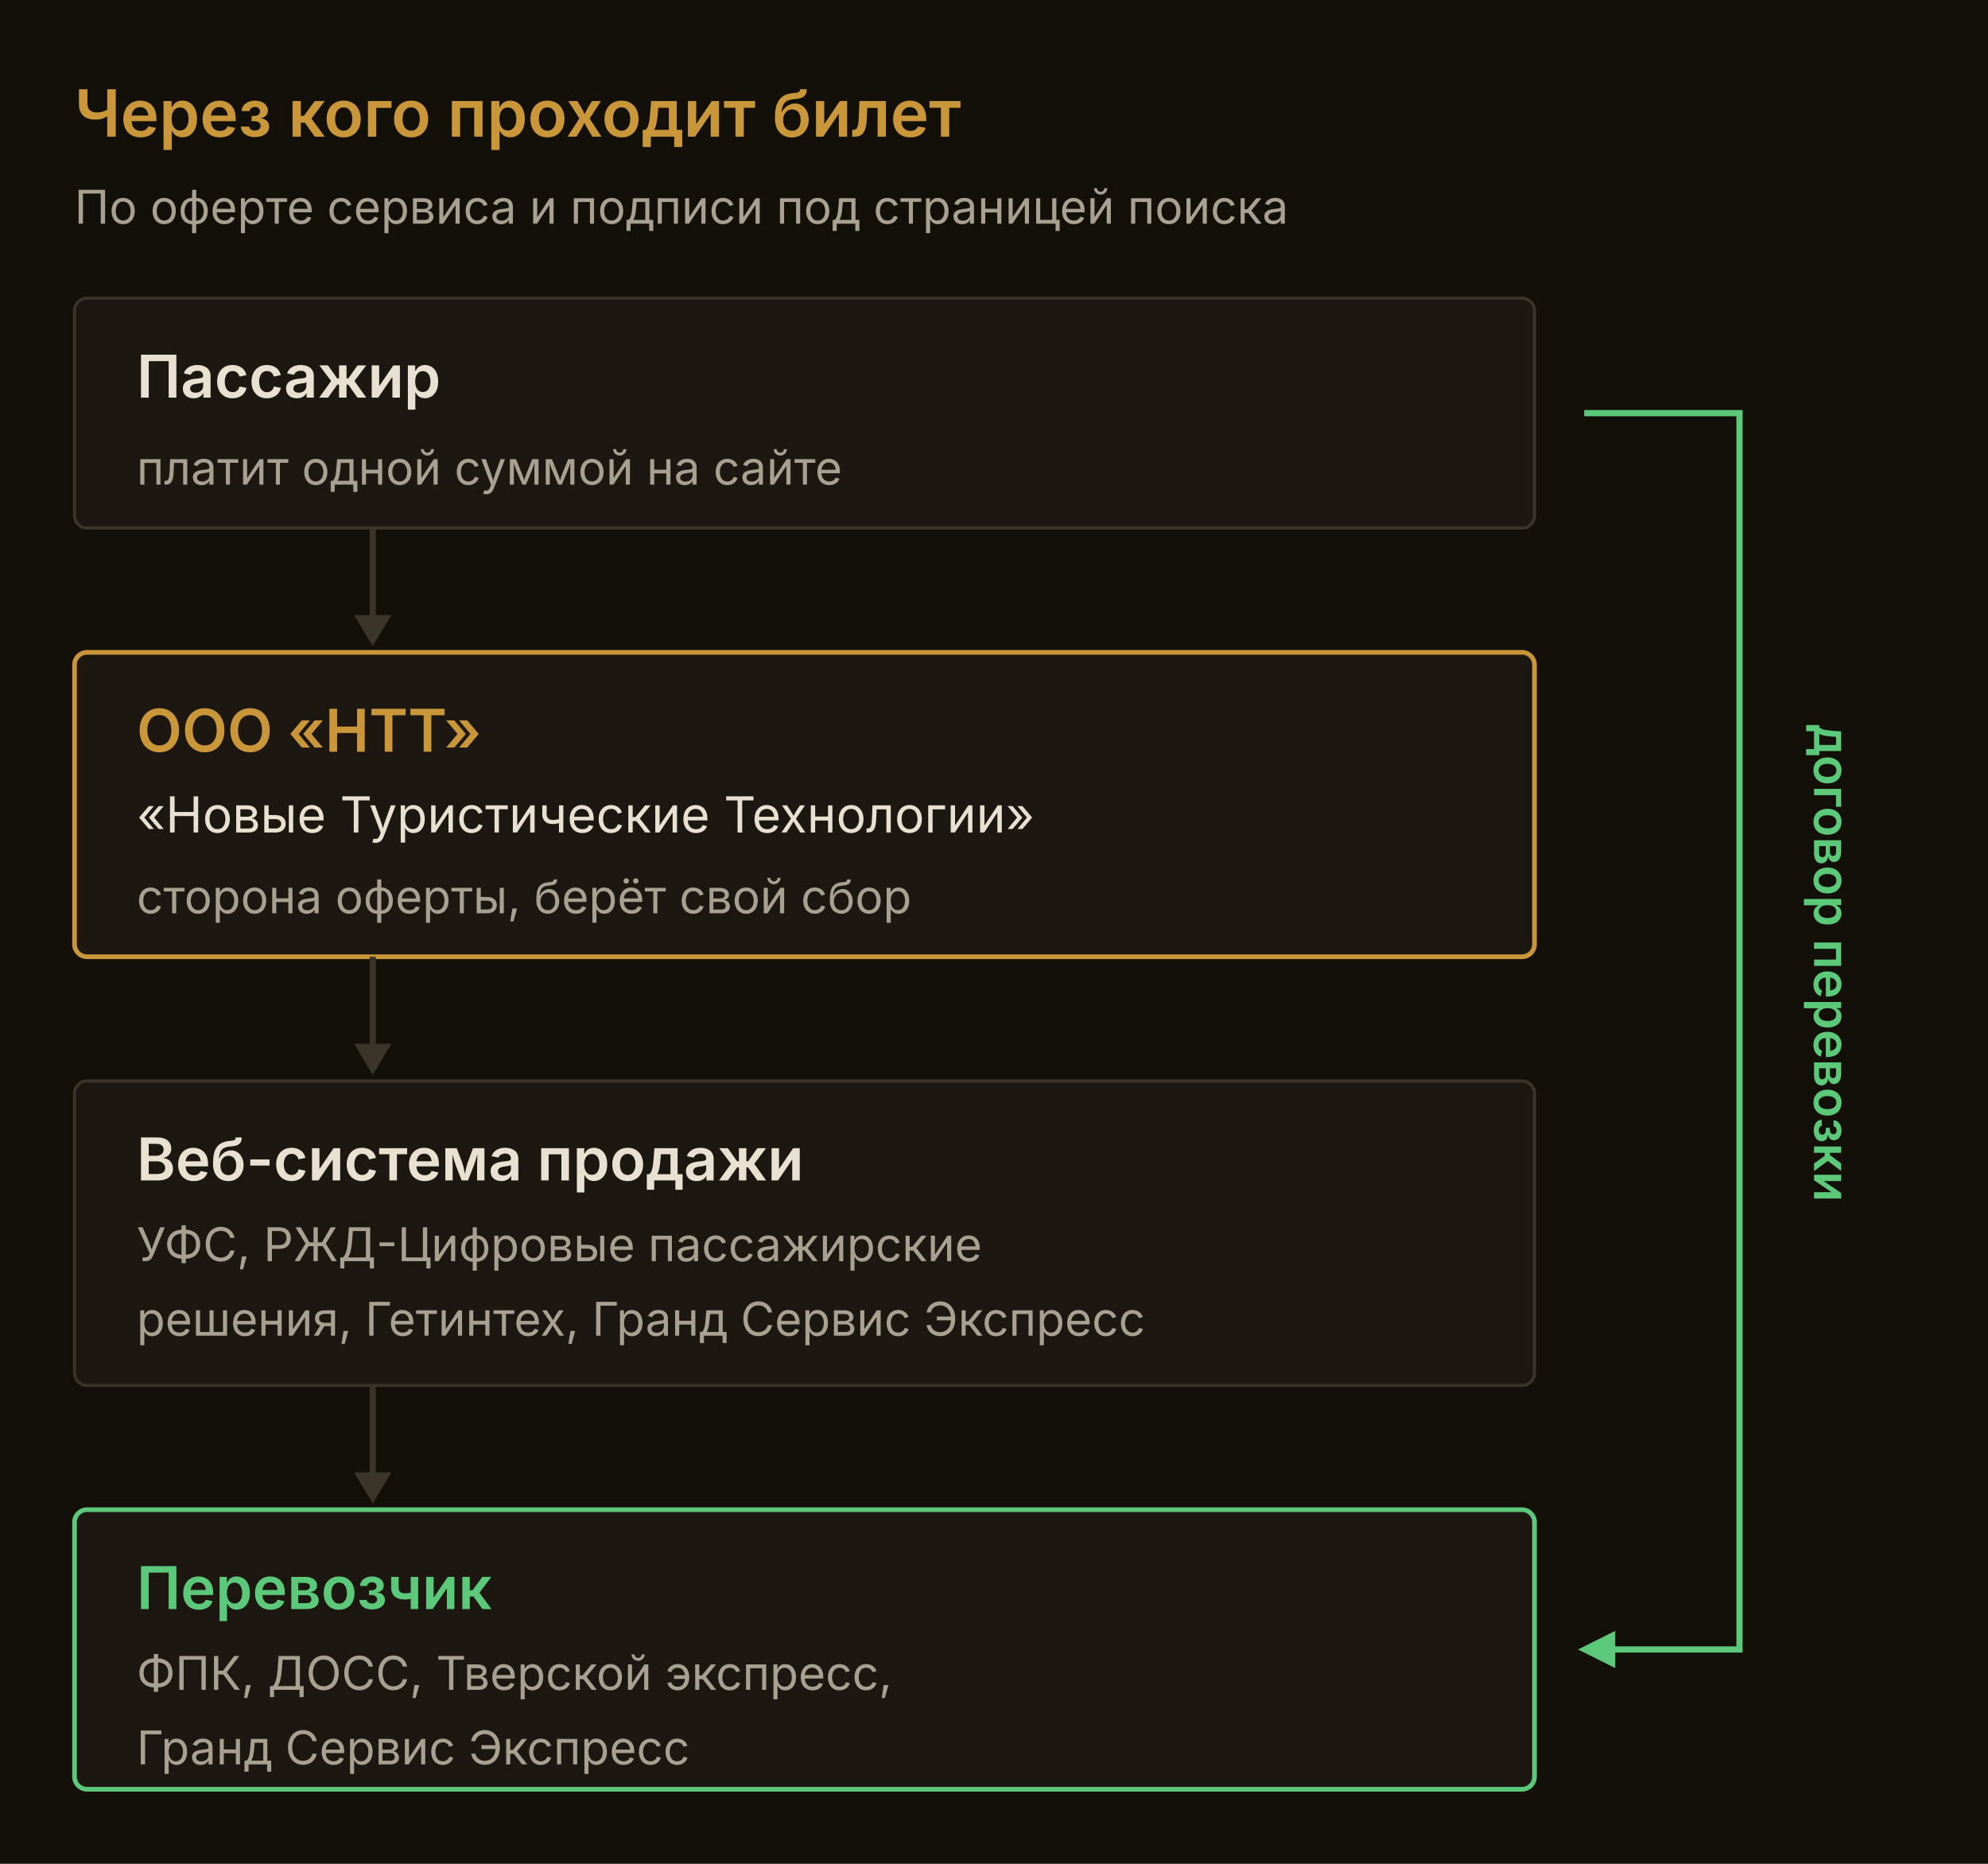
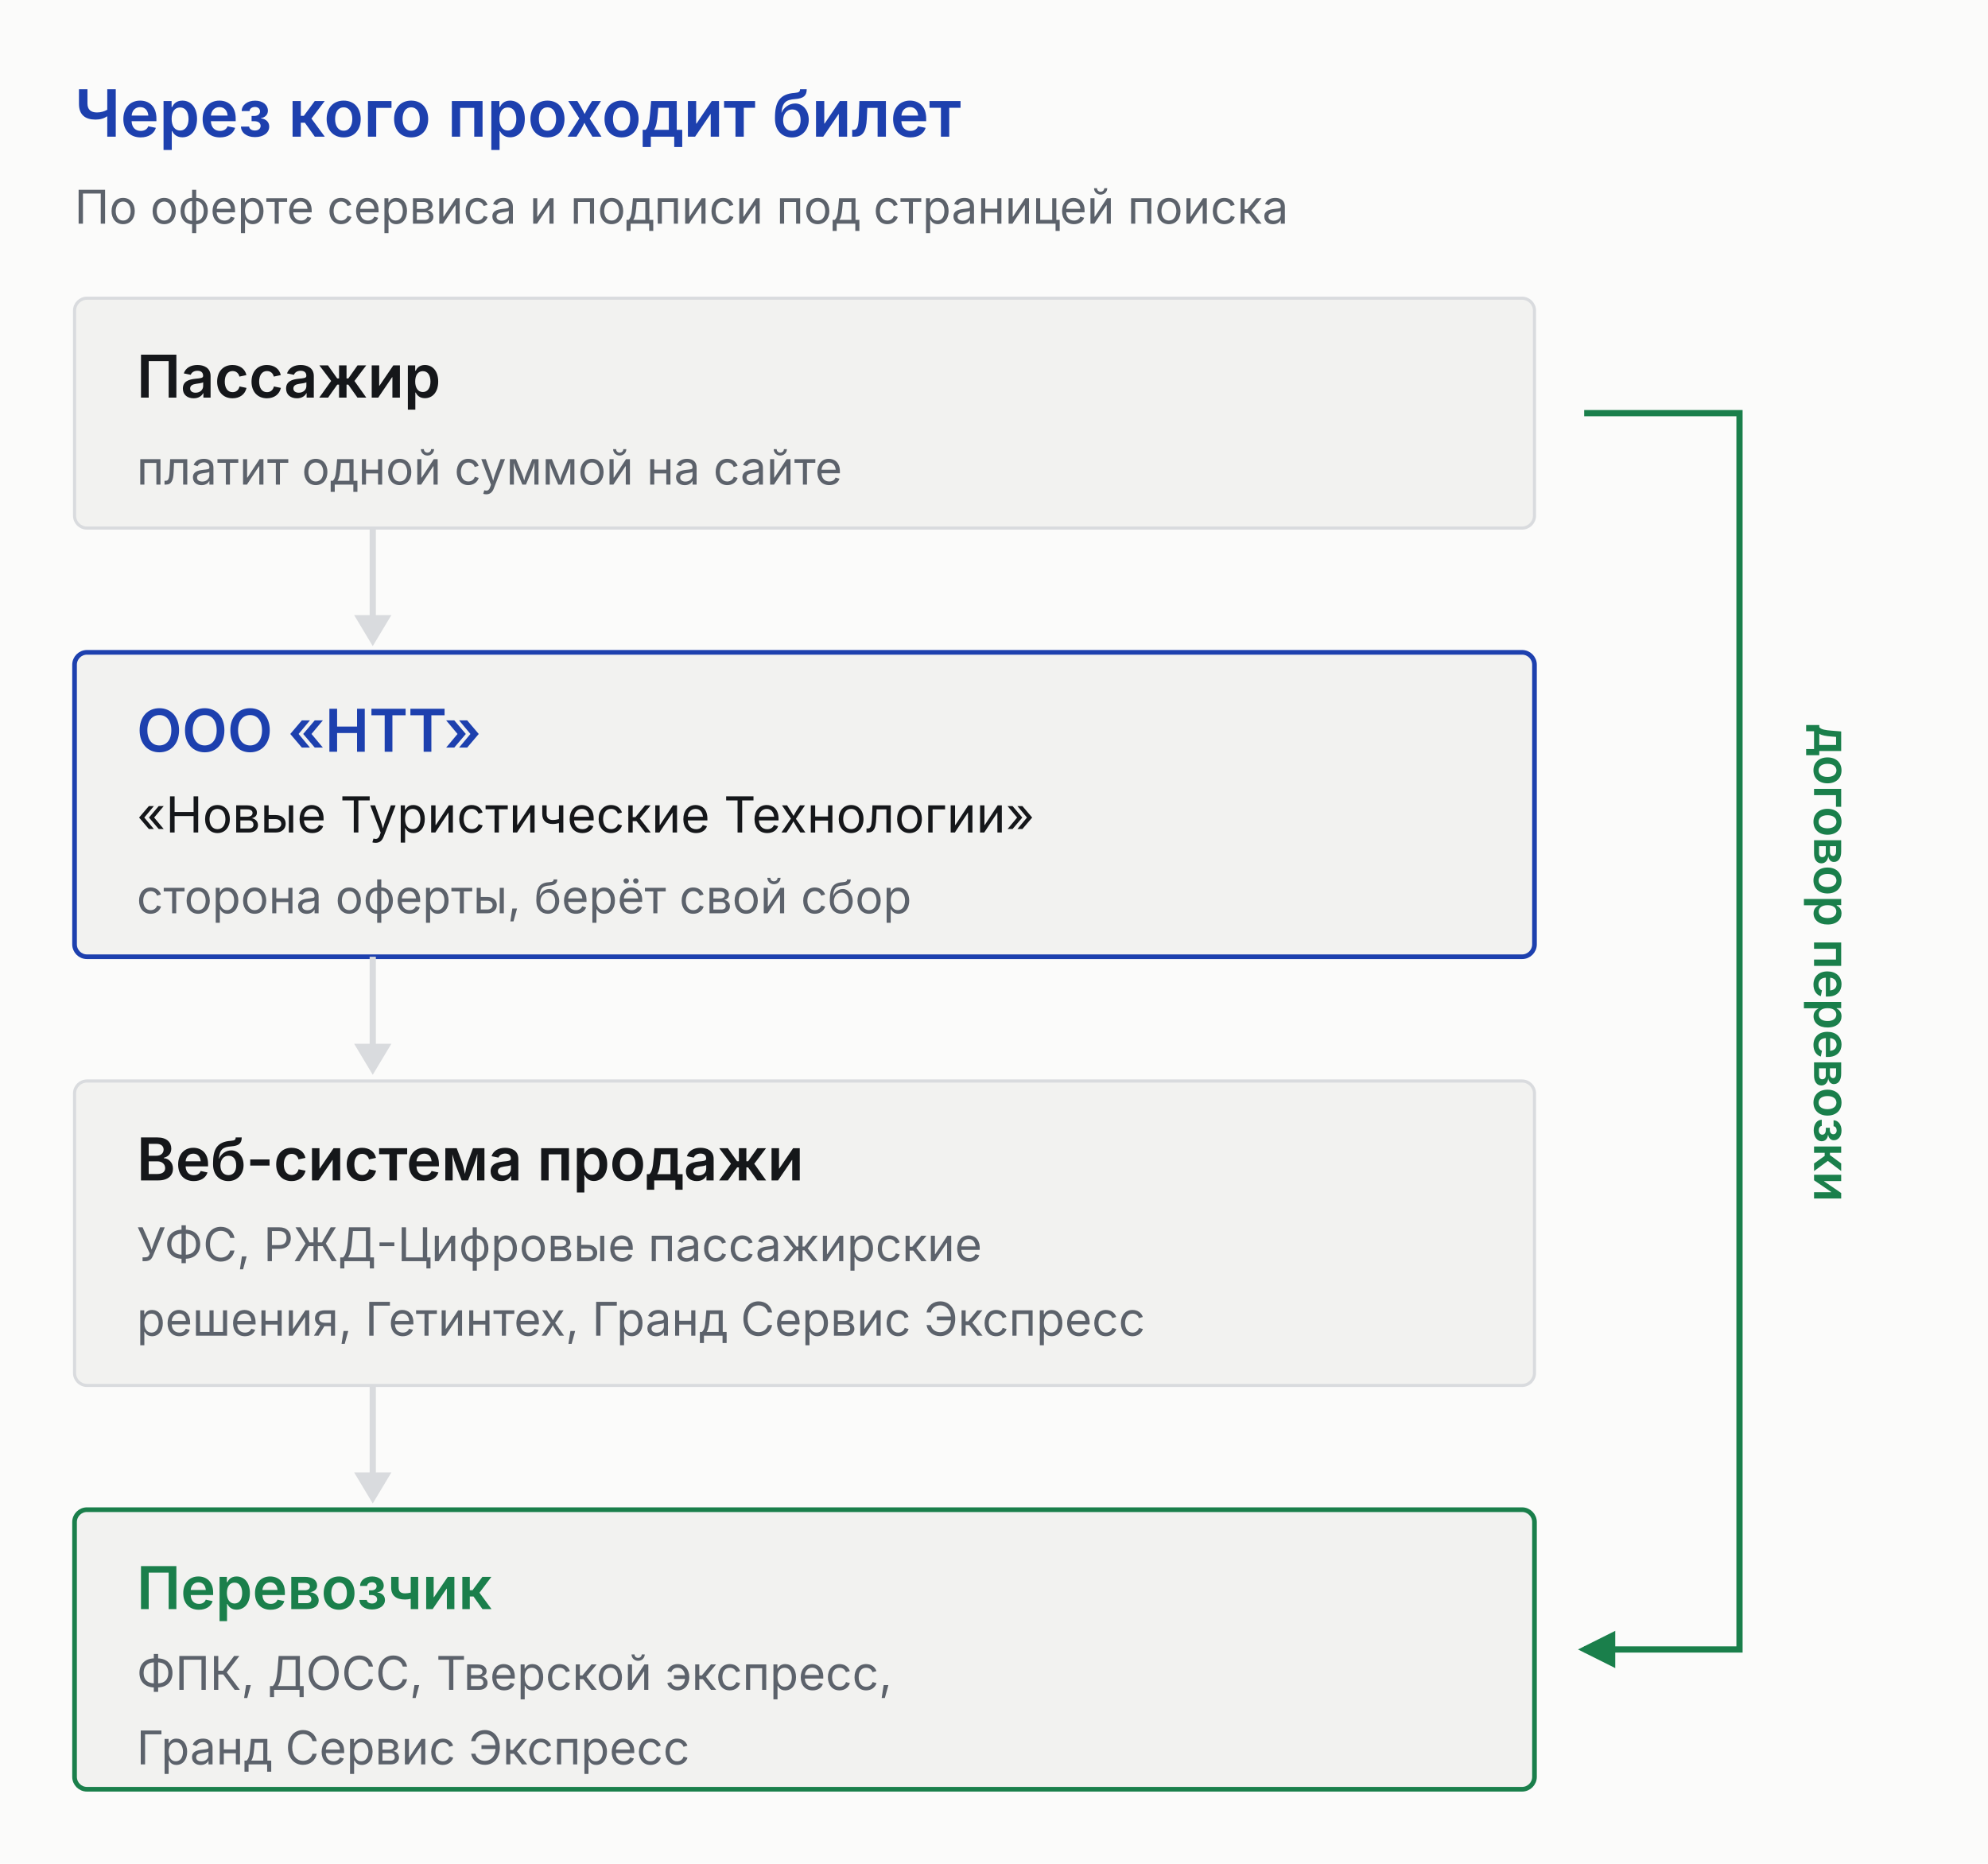
<svg xmlns="http://www.w3.org/2000/svg" viewBox="0 0 640 600" width="640" height="600" font-family="system-ui,-apple-system,sans-serif">
-   <rect width="640" height="600" fill="#131009" />
-   <text x="24" y="44" fill="#c9973a" font-size="21" font-weight="600">Через кого проходит билет</text>
-   <text x="24" y="72" fill="#a8a090" font-size="15">По оферте сервиса и подписи под страницей поиска</text>
-   <rect x="24" y="96" width="470" height="74" rx="4" fill="#1c1710" stroke="#3a3429" />
-   <text x="44" y="128" fill="#e8e0d0" font-size="19" font-weight="600">Пассажир</text>
-   <text x="44" y="156" fill="#a8a090" font-size="15">платит одной суммой на сайте</text>
-   <line x1="120" y1="170" x2="120" y2="204" stroke="#3a3429" stroke-width="2" />
-   <path d="M114 198 L120 208 L126 198 Z" fill="#3a3429" />
-   <rect x="24" y="210" width="470" height="98" rx="4" fill="#1c1710" stroke="#c9973a" stroke-width="1.5" />
-   <text x="44" y="242" fill="#c9973a" font-size="19" font-weight="600">ООО «НТТ»</text>
-   <text x="44" y="268" fill="#e8e0d0" font-size="16">«Новые Туристические Технологии»</text>
-   <text x="44" y="294" fill="#a8a090" font-size="15">сторона оферты, берёт свой сбор</text>
-   <line x1="120" y1="308" x2="120" y2="342" stroke="#3a3429" stroke-width="2" />
-   <path d="M114 336 L120 346 L126 336 Z" fill="#3a3429" />
-   <rect x="24" y="348" width="470" height="98" rx="4" fill="#1c1710" stroke="#3a3429" />
-   <text x="44" y="380" fill="#e8e0d0" font-size="19" font-weight="600">Веб-система продажи</text>
-   <text x="44" y="406" fill="#a8a090" font-size="15">УФС, РЖД-Цифровые пассажирские</text>
-   <text x="44" y="430" fill="#a8a090" font-size="15">решения, Гетинтех, Гранд Сервис Экспресс</text>
-   <line x1="120" y1="446" x2="120" y2="480" stroke="#3a3429" stroke-width="2" />
-   <path d="M114 474 L120 484 L126 474 Z" fill="#3a3429" />
-   <rect x="24" y="486" width="470" height="90" rx="4" fill="#1c1710" stroke="#5cc97a" stroke-width="1.5" />
-   <text x="44" y="518" fill="#5cc97a" font-size="19" font-weight="600">Перевозчик</text>
-   <text x="44" y="544" fill="#a8a090" font-size="15">ФПК, ДОСС, Тверской экспресс,</text>
-   <text x="44" y="568" fill="#a8a090" font-size="15">Гранд Сервис Экспресс</text>
-   <path d="M510 133 L560 133 L560 531 L510 531" fill="none" stroke="#5cc97a" stroke-width="2" />
-   <path d="M520 525 L508 531 L520 537 Z" fill="#5cc97a" />
-   <text x="584" y="310" fill="#5cc97a" font-size="16" font-weight="600" transform="rotate(90 584 310)" text-anchor="middle">договор перевозки</text>
+   <rect width="640" height="600" fill="#fbfbfa" />
+   <text x="24" y="44" fill="#1d40ae" font-size="21" font-weight="600">Через кого проходит билет</text>
+   <text x="24" y="72" fill="#5c626b" font-size="15">По оферте сервиса и подписи под страницей поиска</text>
+   <rect x="24" y="96" width="470" height="74" rx="4" fill="#f2f2f0" stroke="#d9dbde" />
+   <text x="44" y="128" fill="#15171a" font-size="19" font-weight="600">Пассажир</text>
+   <text x="44" y="156" fill="#5c626b" font-size="15">платит одной суммой на сайте</text>
+   <line x1="120" y1="170" x2="120" y2="204" stroke="#d9dbde" stroke-width="2" />
+   <path d="M114 198 L120 208 L126 198 Z" fill="#d9dbde" />
+   <rect x="24" y="210" width="470" height="98" rx="4" fill="#f2f2f0" stroke="#1d40ae" stroke-width="1.5" />
+   <text x="44" y="242" fill="#1d40ae" font-size="19" font-weight="600">ООО «НТТ»</text>
+   <text x="44" y="268" fill="#15171a" font-size="16">«Новые Туристические Технологии»</text>
+   <text x="44" y="294" fill="#5c626b" font-size="15">сторона оферты, берёт свой сбор</text>
+   <line x1="120" y1="308" x2="120" y2="342" stroke="#d9dbde" stroke-width="2" />
+   <path d="M114 336 L120 346 L126 336 Z" fill="#d9dbde" />
+   <rect x="24" y="348" width="470" height="98" rx="4" fill="#f2f2f0" stroke="#d9dbde" />
+   <text x="44" y="380" fill="#15171a" font-size="19" font-weight="600">Веб-система продажи</text>
+   <text x="44" y="406" fill="#5c626b" font-size="15">УФС, РЖД-Цифровые пассажирские</text>
+   <text x="44" y="430" fill="#5c626b" font-size="15">решения, Гетинтех, Гранд Сервис Экспресс</text>
+   <line x1="120" y1="446" x2="120" y2="480" stroke="#d9dbde" stroke-width="2" />
+   <path d="M114 474 L120 484 L126 474 Z" fill="#d9dbde" />
+   <rect x="24" y="486" width="470" height="90" rx="4" fill="#f2f2f0" stroke="#1a7f4b" stroke-width="1.5" />
+   <text x="44" y="518" fill="#1a7f4b" font-size="19" font-weight="600">Перевозчик</text>
+   <text x="44" y="544" fill="#5c626b" font-size="15">ФПК, ДОСС, Тверской экспресс,</text>
+   <text x="44" y="568" fill="#5c626b" font-size="15">Гранд Сервис Экспресс</text>
+   <path d="M510 133 L560 133 L560 531 L510 531" fill="none" stroke="#1a7f4b" stroke-width="2" />
+   <path d="M520 525 L508 531 L520 537 Z" fill="#1a7f4b" />
+   <text x="584" y="310" fill="#1a7f4b" font-size="16" font-weight="600" transform="rotate(90 584 310)" text-anchor="middle">договор перевозки</text>
</svg>
